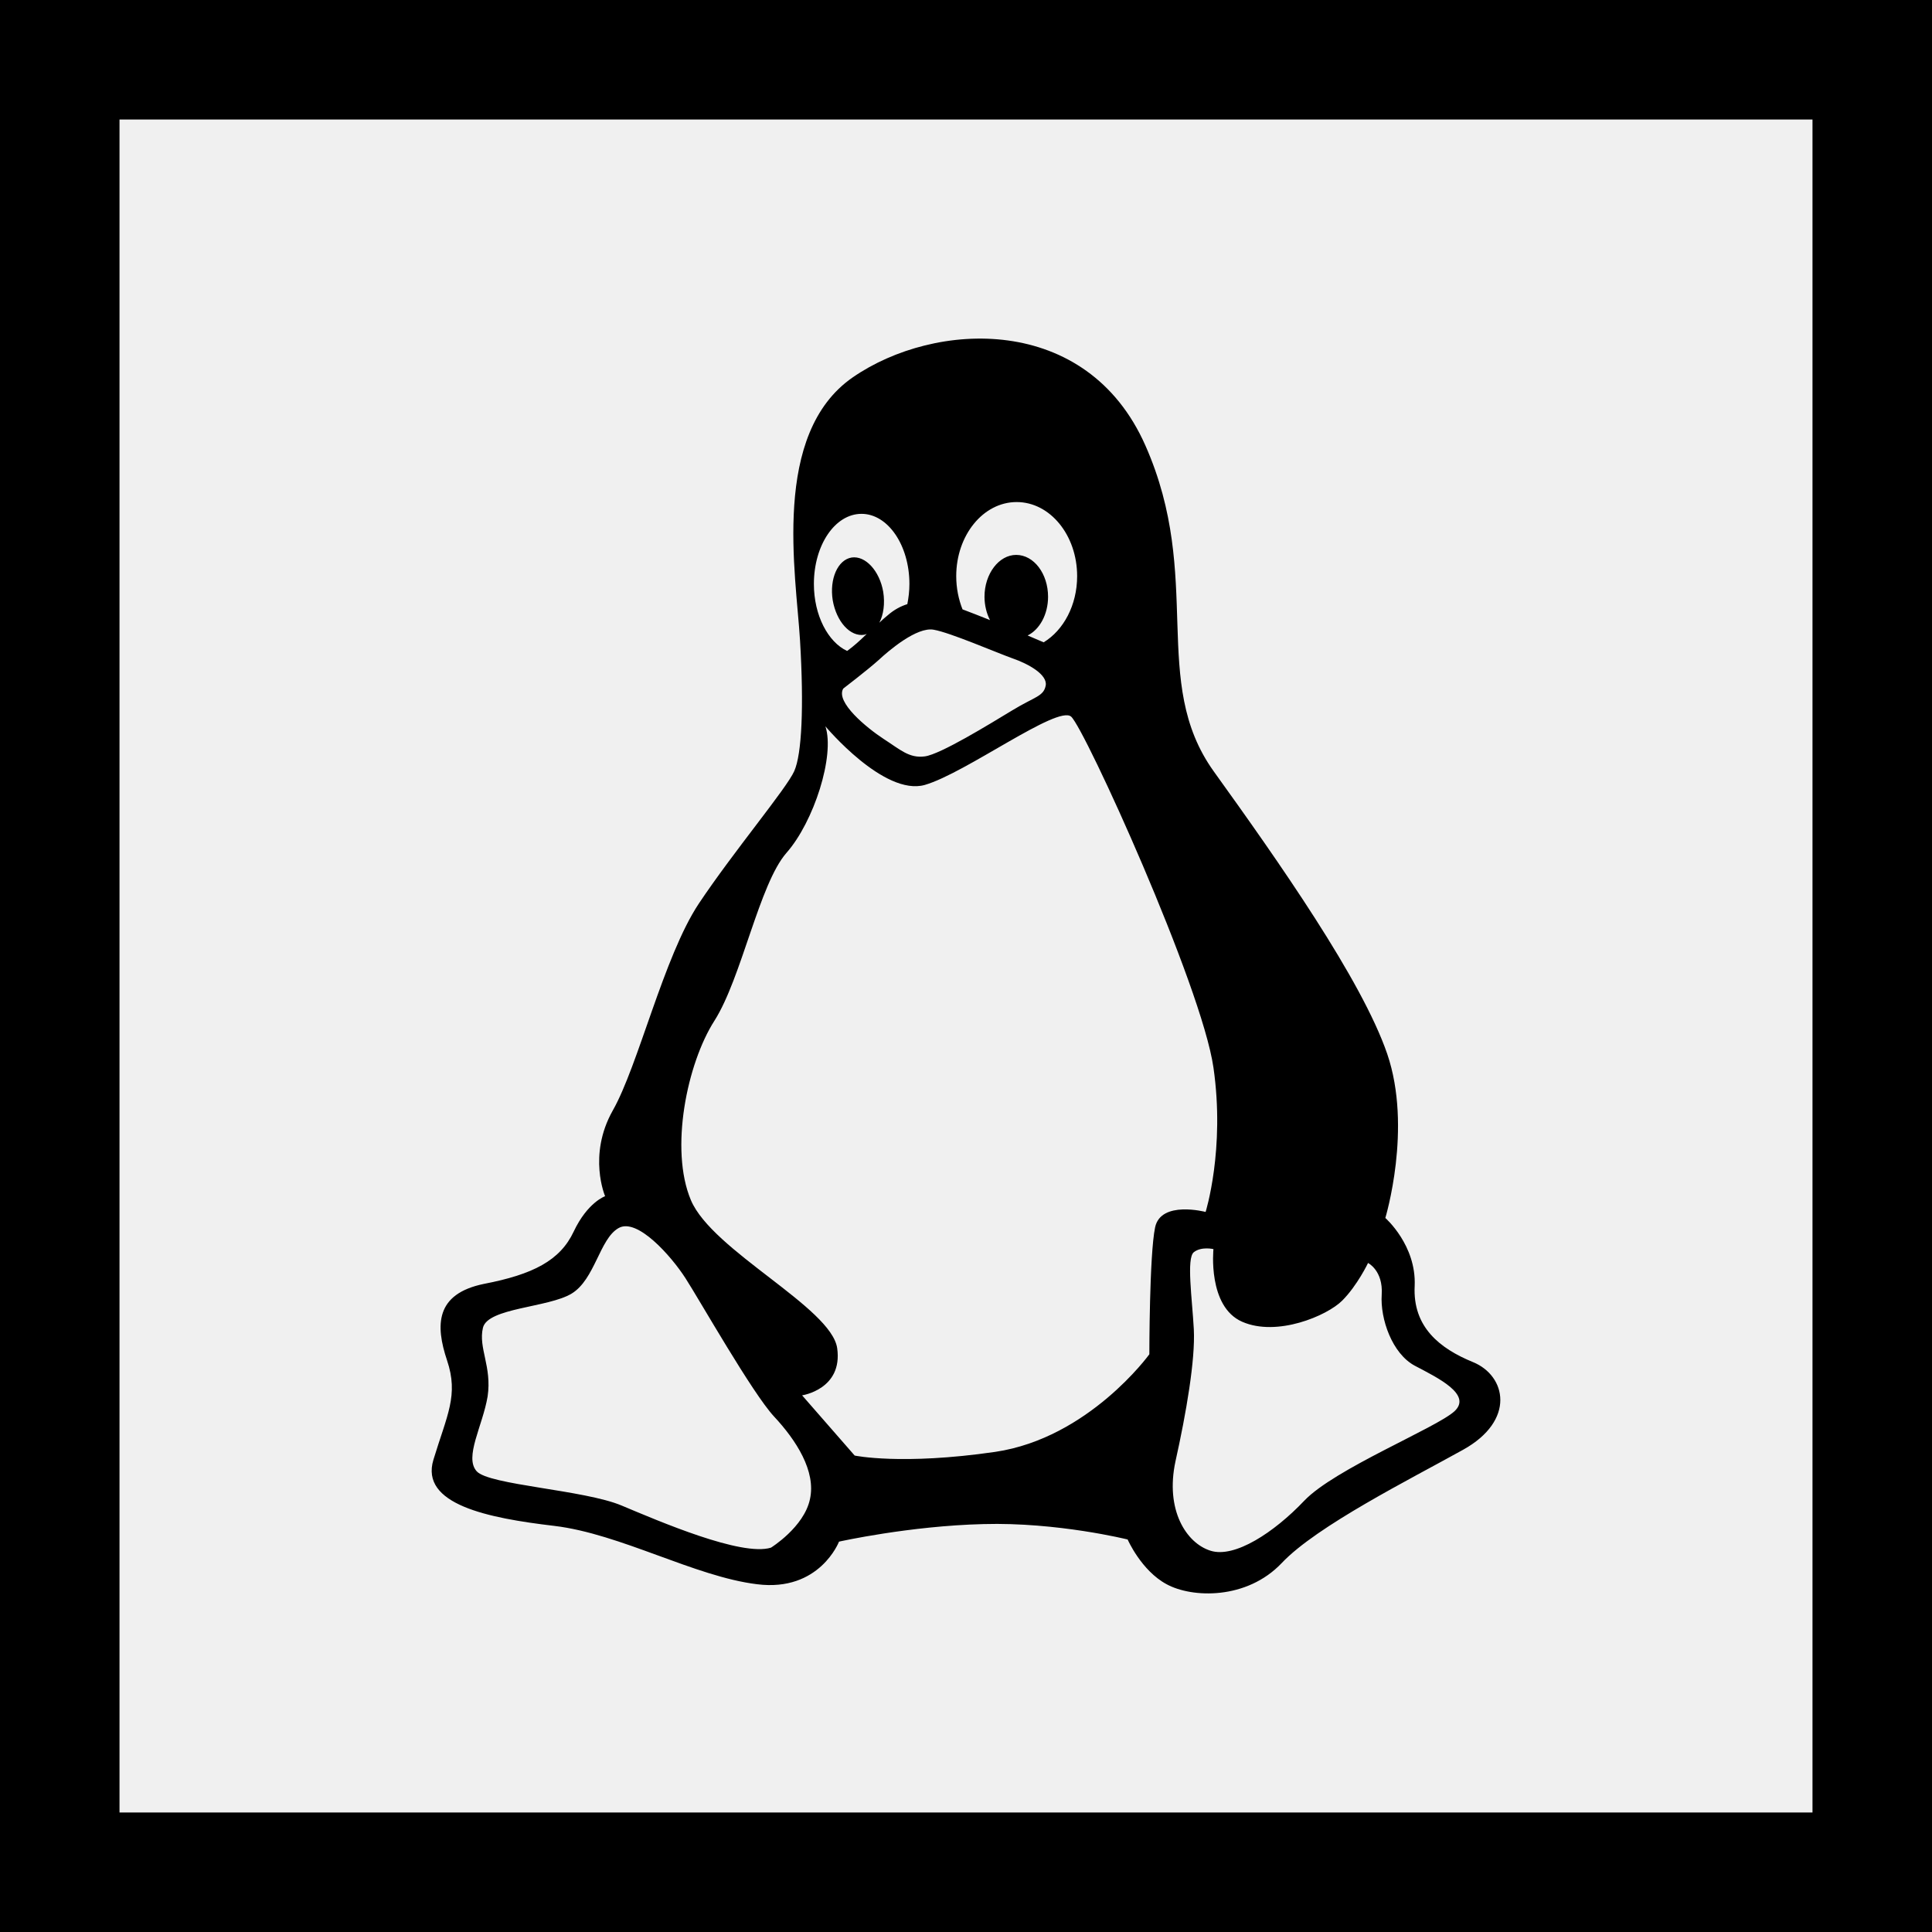
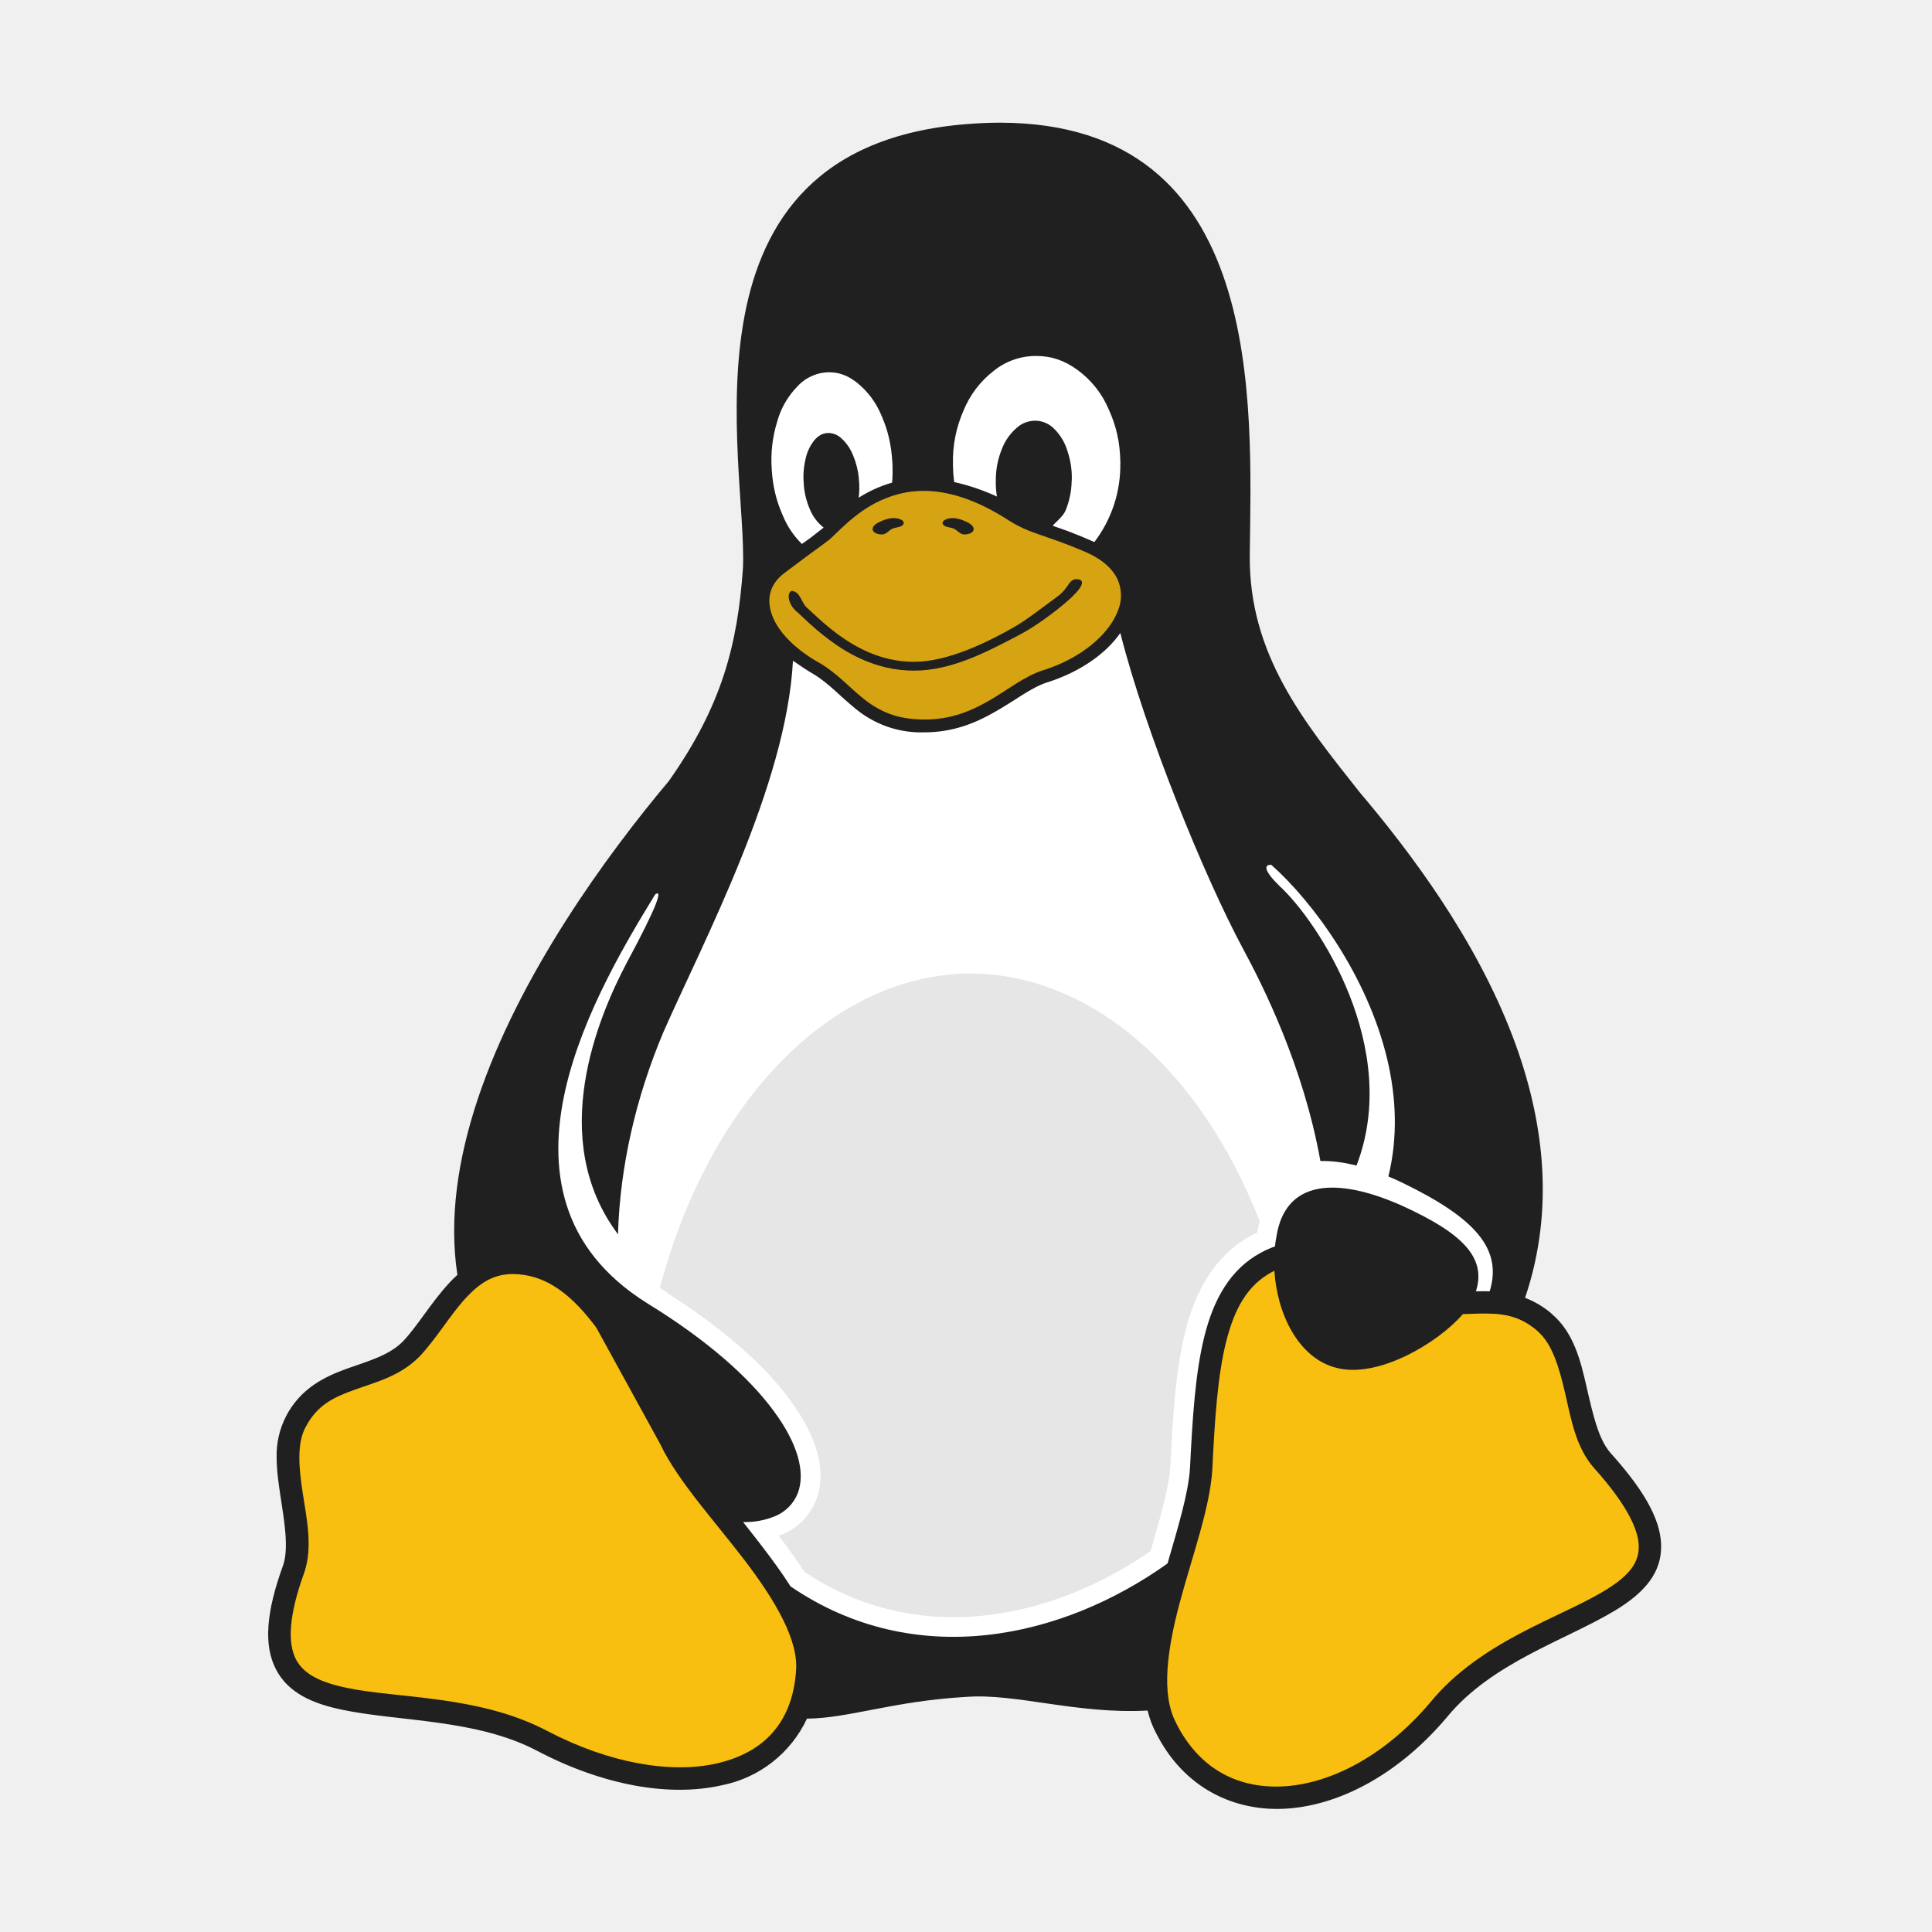
- <svg xmlns="http://www.w3.org/2000/svg" fill="#000000" height="800px" width="800px" version="1.1" id="Layer_1" viewBox="0 0 485 485" xml:space="preserve">
-   <g>
-     <path d="M139.157,383.053c16.613,1.984,35.279,12.746,50.9,14.646c15.705,1.983,20.565-10.695,20.565-10.695   s17.673-3.951,36.253-4.406c18.598-0.521,36.203,3.868,36.203,3.868s3.414,7.819,9.787,11.233   c6.373,3.48,20.094,3.951,28.888-5.314c8.811-9.332,32.319-21.087,45.519-28.435c13.284-7.365,10.846-18.597,2.506-22.011   c-8.34-3.413-15.167-8.794-14.646-19.119c0.454-10.24-7.365-17.067-7.365-17.067s6.844-22.532,0.471-41.197   c-6.373-18.58-27.392-48.461-43.551-70.926c-16.159-22.532-2.439-48.545-17.151-81.789c-14.714-33.294-52.867-31.326-73.432-17.135   c-20.565,14.192-14.26,49.386-13.268,66.084c0.992,16.613,0.454,28.501-1.446,32.773c-1.9,4.338-15.167,20.094-23.978,33.294   c-8.794,13.267-15.168,40.659-21.608,51.959c-6.306,11.233-1.9,21.473-1.9,21.473s-4.405,1.513-7.886,8.879   c-3.414,7.281-10.241,10.761-22.533,13.133c-12.208,2.505-12.208,10.375-9.265,19.186c2.959,8.794,0,13.721-3.414,24.954   C105.393,377.672,122.477,381.085,139.157,383.053z M311.849,331.816c8.727,3.817,21.271-1.497,25.088-5.314   c3.801-3.8,6.491-9.45,6.491-9.45s3.817,1.9,3.43,7.936c-0.404,6.121,2.623,14.848,8.34,17.875   c5.717,3.01,14.444,7.213,9.921,11.417c-4.608,4.204-30.099,14.461-37.716,22.465c-7.55,7.953-17.471,14.461-23.508,12.544   c-6.103-1.9-11.434-10.24-8.81-22.448c2.707-12.157,4.994-25.492,4.607-33.109c-0.403-7.617-1.9-17.874,0-19.388   c1.9-1.497,4.927-0.774,4.927-0.774S303.104,328.017,311.849,331.816z M255.216,126.033c8.407,0,15.184,8.34,15.184,18.597   c0,7.281-3.414,13.587-8.408,16.614c-1.261-0.521-2.573-1.11-4.019-1.716c3.027-1.496,5.128-5.313,5.128-9.719   c0-5.767-3.547-10.509-8.004-10.509c-4.338,0-7.954,4.741-7.954,10.509c0,2.103,0.522,4.204,1.379,5.852   c-2.623-1.06-4.994-1.967-6.894-2.69c-0.992-2.506-1.581-5.331-1.581-8.34C240.048,134.374,246.807,126.033,255.216,126.033z    M234.398,158.083c4.137,0.723,15.503,5.65,19.708,7.163c4.204,1.446,8.861,4.136,8.407,6.827c-0.521,2.774-2.69,2.774-8.407,6.255   c-5.65,3.414-17.992,11.031-21.944,11.552c-3.935,0.521-6.171-1.699-10.376-4.406c-4.204-2.758-12.089-9.198-10.106-12.611   c0,0,6.171-4.725,8.862-7.146C223.233,163.211,230.194,157.309,234.398,158.083z M216.271,128.993   c6.625,0,12.023,7.886,12.023,17.605c0,1.766-0.202,3.413-0.521,5.061c-1.648,0.521-3.295,1.379-4.877,2.758   c-0.773,0.656-1.497,1.244-2.152,1.9c1.042-1.967,1.446-4.792,0.975-7.752c-0.908-5.246-4.456-9.13-7.937-8.609   c-3.498,0.589-5.583,5.398-4.742,10.712c0.925,5.381,4.405,9.264,7.953,8.676c0.202-0.067,0.387-0.134,0.589-0.202   c-1.698,1.648-3.279,3.094-4.927,4.271c-4.792-2.237-8.34-8.929-8.34-16.815C204.316,136.812,209.629,128.993,216.271,128.993z    M179.362,256.216c6.827-10.761,11.232-34.286,18.059-42.105c6.895-7.802,12.208-24.432,9.787-31.78   c0,0,14.713,17.605,24.954,14.713c10.257-2.96,33.311-20.094,36.724-17.151c3.414,2.959,32.773,67.529,35.732,88.094   c2.96,20.548-1.967,36.254-1.967,36.254s-11.232-2.96-12.679,3.867c-1.446,6.894-1.446,31.865-1.446,31.865   s-15.184,21.019-38.692,24.499c-23.508,3.414-35.279,0.925-35.279,0.925l-13.2-15.117c0,0,10.258-1.513,8.811-11.821   c-1.446-10.24-31.344-24.433-36.725-37.179C168.062,288.534,172.451,266.994,179.362,256.216z M121.232,333.33   c1.177-5.044,16.411-5.044,22.263-8.592c5.852-3.548,7.028-13.738,11.754-16.428c4.657-2.758,13.267,7.029,16.815,12.543   c3.481,5.381,16.816,28.906,22.264,34.757c5.515,5.902,10.577,13.721,8.996,20.75c-1.496,7.028-9.786,12.157-9.786,12.157   c-7.415,2.287-28.098-6.642-37.497-10.577c-9.399-3.951-33.311-5.129-36.388-8.609c-3.161-3.548,1.513-11.367,2.757-18.783   C123.519,343.049,120.039,338.391,121.232,333.33z" />
-     <path d="M0,0v485h485V0H0z M455,455H30V30h425V455z" />
-   </g>
+ <svg xmlns="http://www.w3.org/2000/svg" width="800px" height="800px" viewBox="0 0 16 16" fill="none">
+   <path fill="#202020" d="M13.338 12.033c-.1-.112-.146-.319-.197-.54-.05-.22-.107-.457-.288-.61v-.001a.756.756 0 00-.223-.134c.252-.745.153-1.487-.1-2.157-.312-.823-.855-1.54-1.27-2.03-.464-.586-.918-1.142-.91-1.963.014-1.254.138-3.579-2.068-3.582-.09 0-.183.004-.28.012-2.466.198-1.812 2.803-1.849 3.675-.045.638-.174 1.14-.613 1.764-.515.613-1.24 1.604-1.584 2.637-.162.487-.24.984-.168 1.454-.023.02-.044.041-.064.063-.151.161-.263.357-.388.489-.116.116-.282.16-.464.225-.183.066-.383.162-.504.395v.001a.702.702 0 00-.077.339c0 .108.016.217.032.322.034.22.068.427.023.567-.144.395-.163.667-.061.865.102.199.31.286.547.335.473.1 1.114.075 1.619.342l.043-.082-.043.082c.54.283 1.089.383 1.526.284a.99.99 0 00.706-.552c.342-.002.717-.146 1.318-.18.408-.032.918.145 1.503.113a.806.806 0 00.068.183l.001.001c.227.455.65.662 1.1.627.45-.036.928-.301 1.315-.762l-.07-.06.07.06c.37-.448.982-.633 1.388-.878.203-.123.368-.276.38-.499.013-.222-.118-.471-.418-.805z" />
+   <path fill="#F8BF11" d="M13.571 12.828c-.007.137-.107.24-.29.35-.368.222-1.019.414-1.434.918-.362.43-.802.665-1.19.696-.387.03-.721-.13-.919-.526v-.002c-.123-.233-.072-.6.031-.987s.251-.785.271-1.108v-.001c.02-.415.044-.776.114-1.055.07-.28.179-.468.373-.575a.876.876 0 01.027-.014c.022.359.2.725.514.804.343.09.838-.204 1.047-.445l.122-.004c.184-.005.337.006.495.143v.001c.121.102.179.296.229.512.05.217.09.453.239.621.287.32.38.534.371.672zM6.592 13.843v.003c-.034.435-.28.672-.656.758-.377.086-.888 0-1.398-.266-.565-.3-1.237-.27-1.667-.36-.216-.045-.357-.113-.421-.238-.064-.126-.066-.345.071-.72v-.001l.001-.002c.068-.209.018-.438-.015-.653-.033-.214-.049-.41.024-.546l.001-.001c.094-.181.232-.246.403-.307.17-.062.373-.11.533-.27l.001-.001h.001c.148-.157.26-.353.39-.492.11-.117.22-.195.385-.196h.005a.61.61 0 01.093.008c.22.033.411.187.596.437l.533.971v.001c.142.296.441.622.695.954.254.333.45.666.425.921z" />
+   <path fill="#D6A312" d="M9.25 4.788c-.043-.084-.13-.164-.28-.225-.31-.133-.444-.142-.617-.254-.28-.181-.513-.244-.706-.244a.834.834 0 00-.272.047c-.236.08-.392.25-.49.342-.02.019-.044.035-.104.08-.06.043-.15.11-.28.208-.117.086-.154.2-.114.332.04.132.167.285.4.417h.001c.145.085.244.2.358.291a.801.801 0 00.189.117c.072.031.156.052.26.058.248.015.43-.06.59-.151.16-.092.296-.204.452-.255h.001c.32-.1.548-.301.62-.493a.324.324 0 00-.008-.27z" />
+   <path fill="#202020" d="M8.438 5.26c-.255.133-.552.294-.869.294-.316 0-.566-.146-.745-.289-.09-.07-.163-.142-.218-.193-.096-.075-.084-.181-.045-.178.066.008.076.095.117.134.056.052.126.12.211.187.17.135.397.266.68.266.284 0 .614-.166.816-.28.115-.064.26-.179.379-.266.09-.067.087-.147.162-.138.075.009.02.089-.085.18-.105.092-.27.214-.403.283z" />
+   <path fill="#ffffff" d="M12.337 10.694a1.724 1.724 0 00-.104 0h-.01c.088-.277-.106-.48-.621-.713-.534-.235-.96-.212-1.032.265-.005.025-.009.05-.011.076a.801.801 0 00-.12.054c-.252.137-.389.386-.465.692-.076.305-.098.674-.119 1.09-.013.208-.099.49-.186.79-.875.624-2.09.894-3.122.19-.07-.11-.15-.22-.233-.328a13.85 13.85 0 00-.16-.205.65.65 0 00.268-.05.34.34 0 00.186-.192c.063-.17 0-.408-.202-.68-.201-.273-.542-.58-1.043-.888-.368-.23-.574-.51-.67-.814-.097-.305-.084-.635-.01-.96.143-.625.51-1.233.743-1.614.063-.046.023.086-.236.567-.232.44-.667 1.455-.072 2.248.016-.564.15-1.14.377-1.677.329-.747 1.018-2.041 1.072-3.073.029.02.125.086.169.11.126.075.221.184.344.283a.85.85 0 00.575.2c.24 0 .427-.079.582-.168.17-.096.304-.204.433-.245.27-.085.486-.235.608-.41.21.83.7 2.027 1.014 2.611.167.31.5.969.643 1.762.091-.002.191.01.299.038.375-.973-.319-2.022-.636-2.314-.128-.124-.135-.18-.07-.177.343.304.795.917.96 1.608.075.315.09.646.01.973.04.017.08.034.12.054.603.293.826.548.719.897z" />
+   <path fill="#E6E6E6" d="M8.04 8.062c-.556.002-1.099.251-1.558.716-.46.464-.814 1.122-1.018 1.888l.061.038v.004c.47.298.805.598 1.012.878.219.296.316.584.223.834a.513.513 0 01-.27.283l-.041.015c.074.097.146.197.213.3.944.628 2.042.396 2.867-.172.08-.278.153-.536.163-.698.021-.415.042-.792.124-1.12.082-.33.242-.63.544-.795.017-.01.034-.015.051-.023a.756.756 0 01.022-.094c-.242-.622-.591-1.14-1.01-1.5-.42-.36-.897-.551-1.382-.554zm2.37 2.155l-.002.005v-.002l.001-.004z" />
+   <path fill="#ffffff" d="M9.278 3.833a1.05 1.05 0 01-.215.656 4.119 4.119 0 00-.218-.09l-.127-.045c.029-.035.085-.075.107-.127a.669.669 0 00.05-.243l.001-.01a.673.673 0 00-.035-.236.434.434 0 00-.108-.184.223.223 0 00-.156-.07H8.57a.228.228 0 00-.151.06.434.434 0 00-.122.175.676.676 0 00-.05.243v.01a.718.718 0 00.009.14 1.773 1.773 0 00-.354-.12 1.196 1.196 0 01-.01-.133v-.013a1.035 1.035 0 01.088-.447.793.793 0 01.25-.328.554.554 0 01.346-.123h.006c.125 0 .232.036.342.116a.78.78 0 01.257.324c.063.138.094.273.097.433l.001.012zM7.388 3.997a1.05 1.05 0 00-.277.125.623.623 0 00.002-.15v-.008a.651.651 0 00-.048-.192.37.37 0 00-.096-.141.158.158 0 00-.119-.045c-.042.004-.077.024-.11.065a.372.372 0 00-.07.156.626.626 0 00-.013.205v.008a.634.634 0 00.048.193.367.367 0 00.116.156l-.102.08-.078.056a.706.706 0 01-.16-.24c-.053-.12-.082-.24-.09-.381v-.001a1.071 1.071 0 01.045-.39.668.668 0 01.167-.292.359.359 0 01.264-.118c.084 0 .158.028.235.09a.68.68 0 01.199.271c.053.12.08.24.089.382v.001c.003.06.003.115-.002.17z" />
+   <path fill="#202020" d="M7.806 4.335c.01.034.065.029.097.045.027.014.05.045.08.046.03.001.076-.01.08-.04.005-.038-.052-.063-.088-.077-.047-.019-.107-.028-.151-.003-.01.005-.021.018-.018.03zM7.484 4.335c-.01.034-.065.029-.096.045-.028.014-.05.045-.081.046-.03.001-.076-.01-.08-.04-.005-.038.052-.063.088-.077.047-.019.108-.028.152-.003.01.005.02.018.017.03z" />
</svg>
